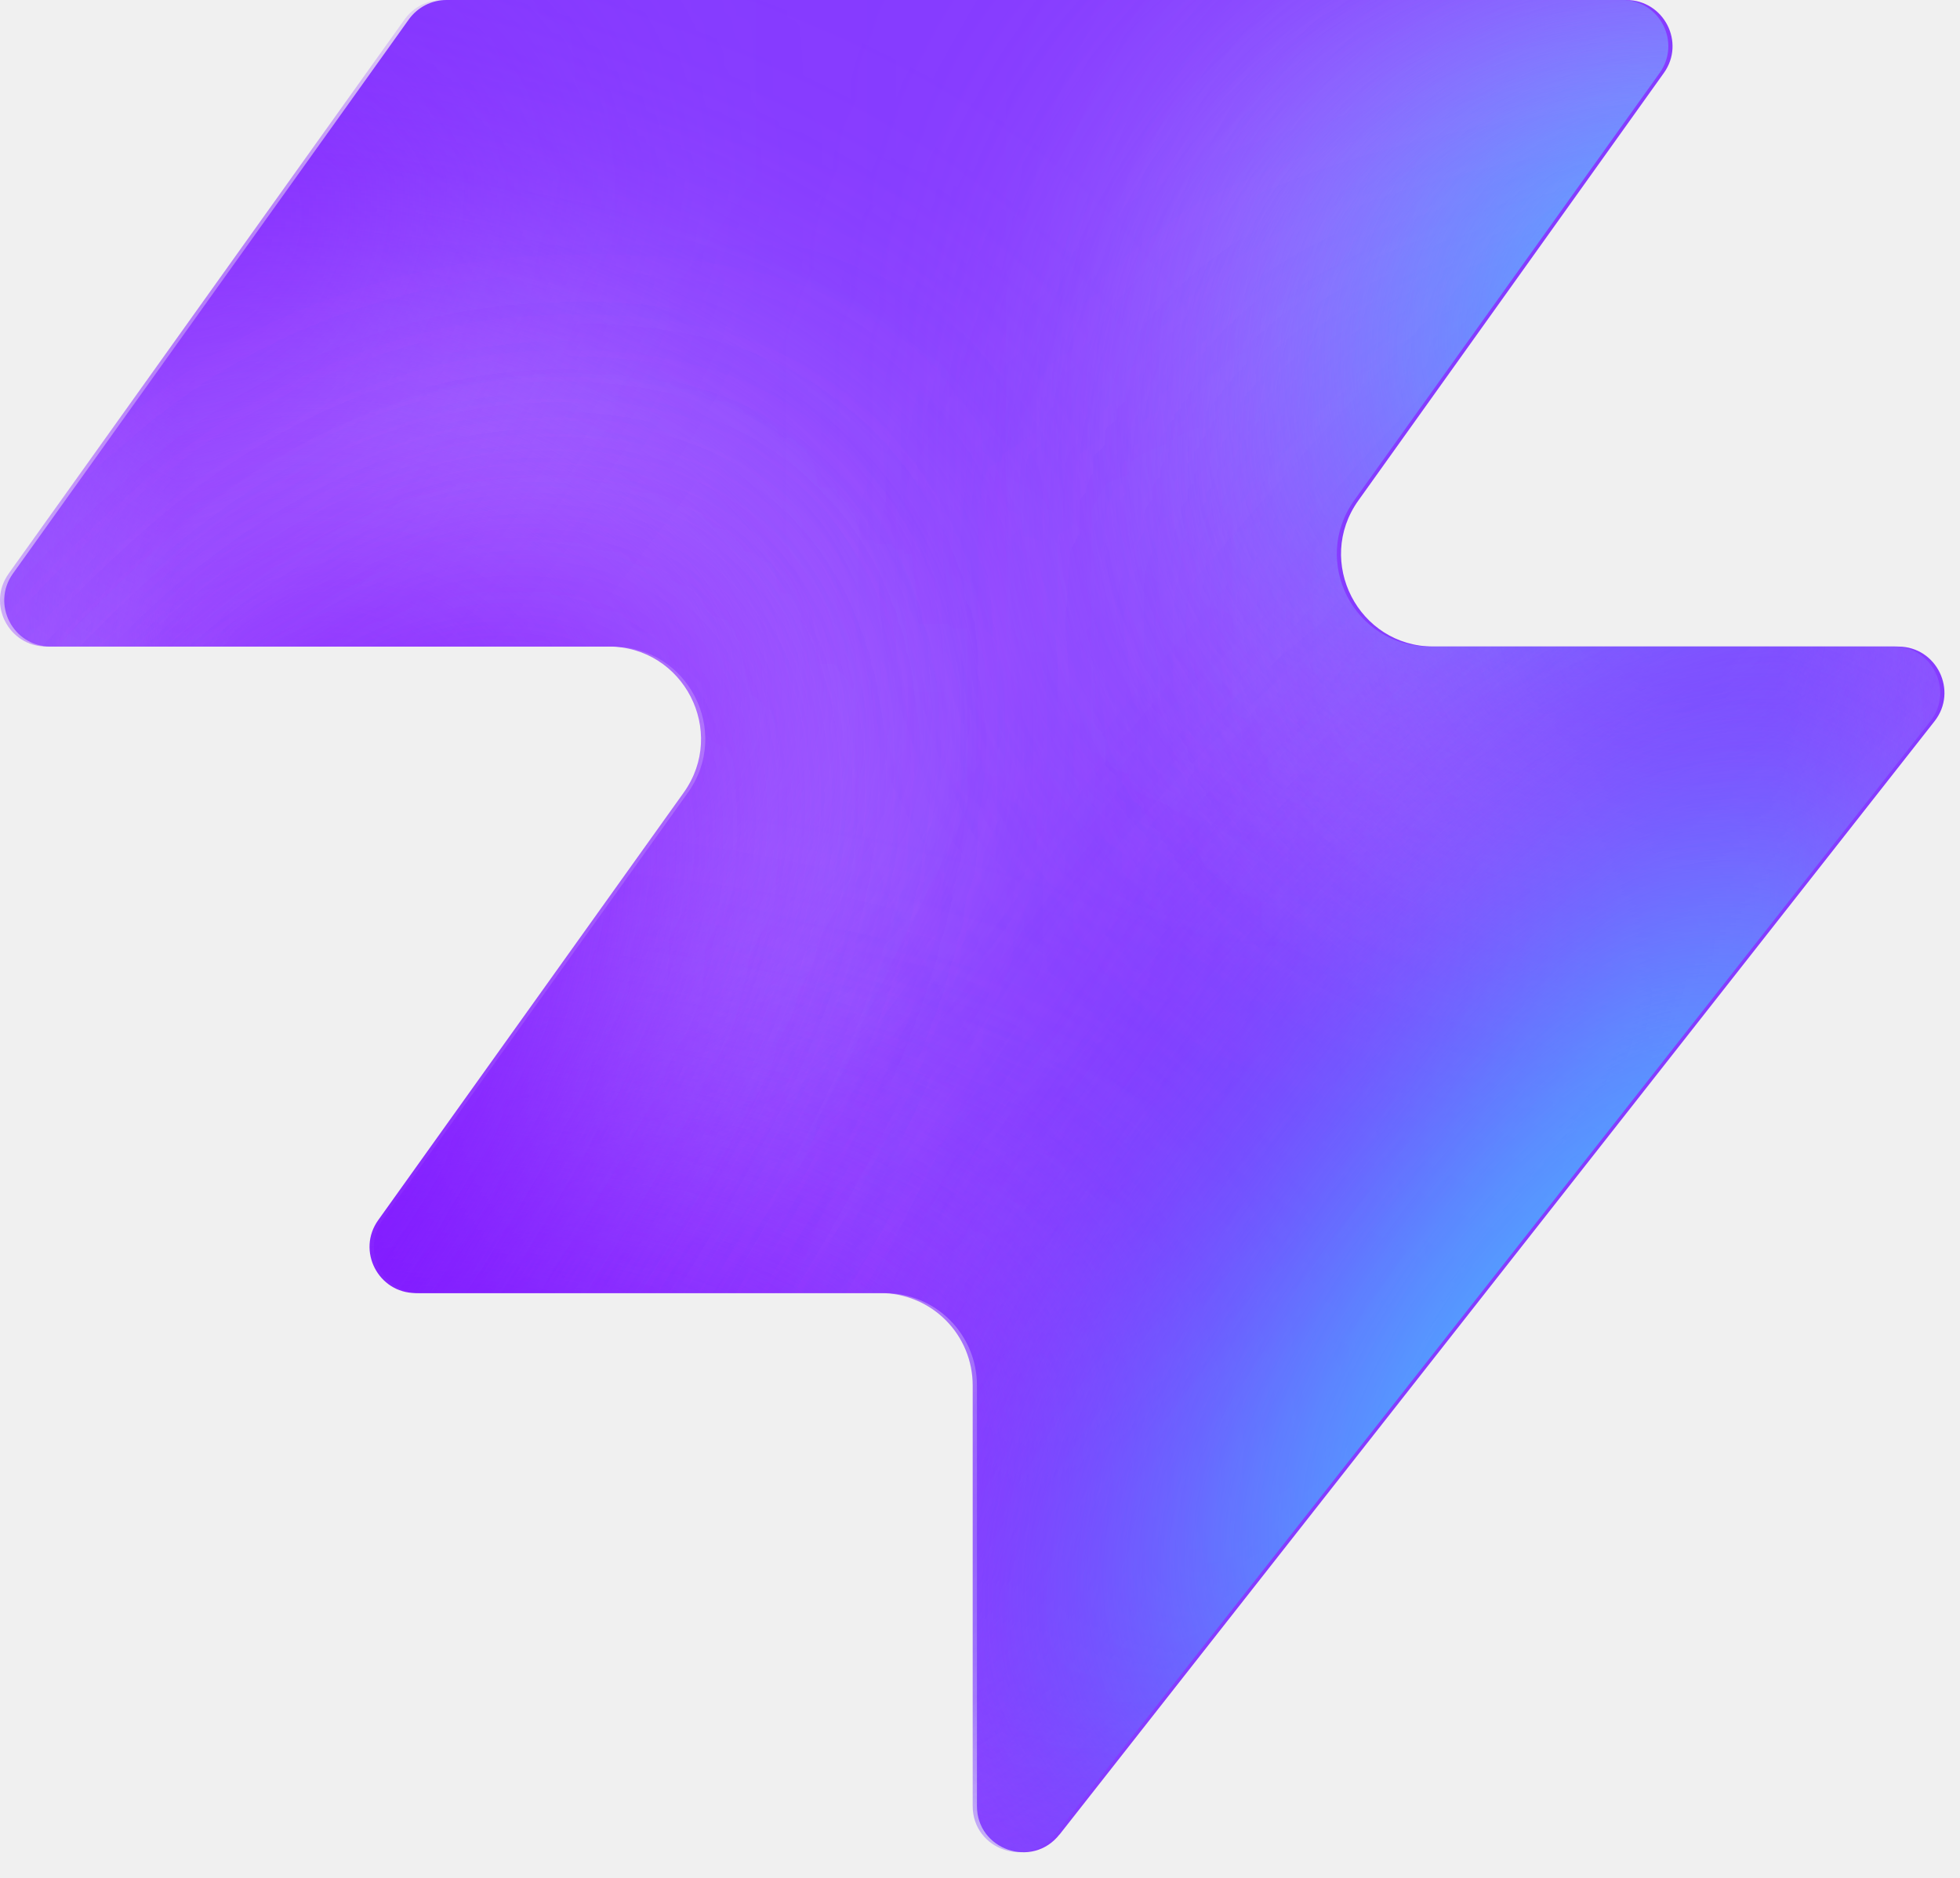
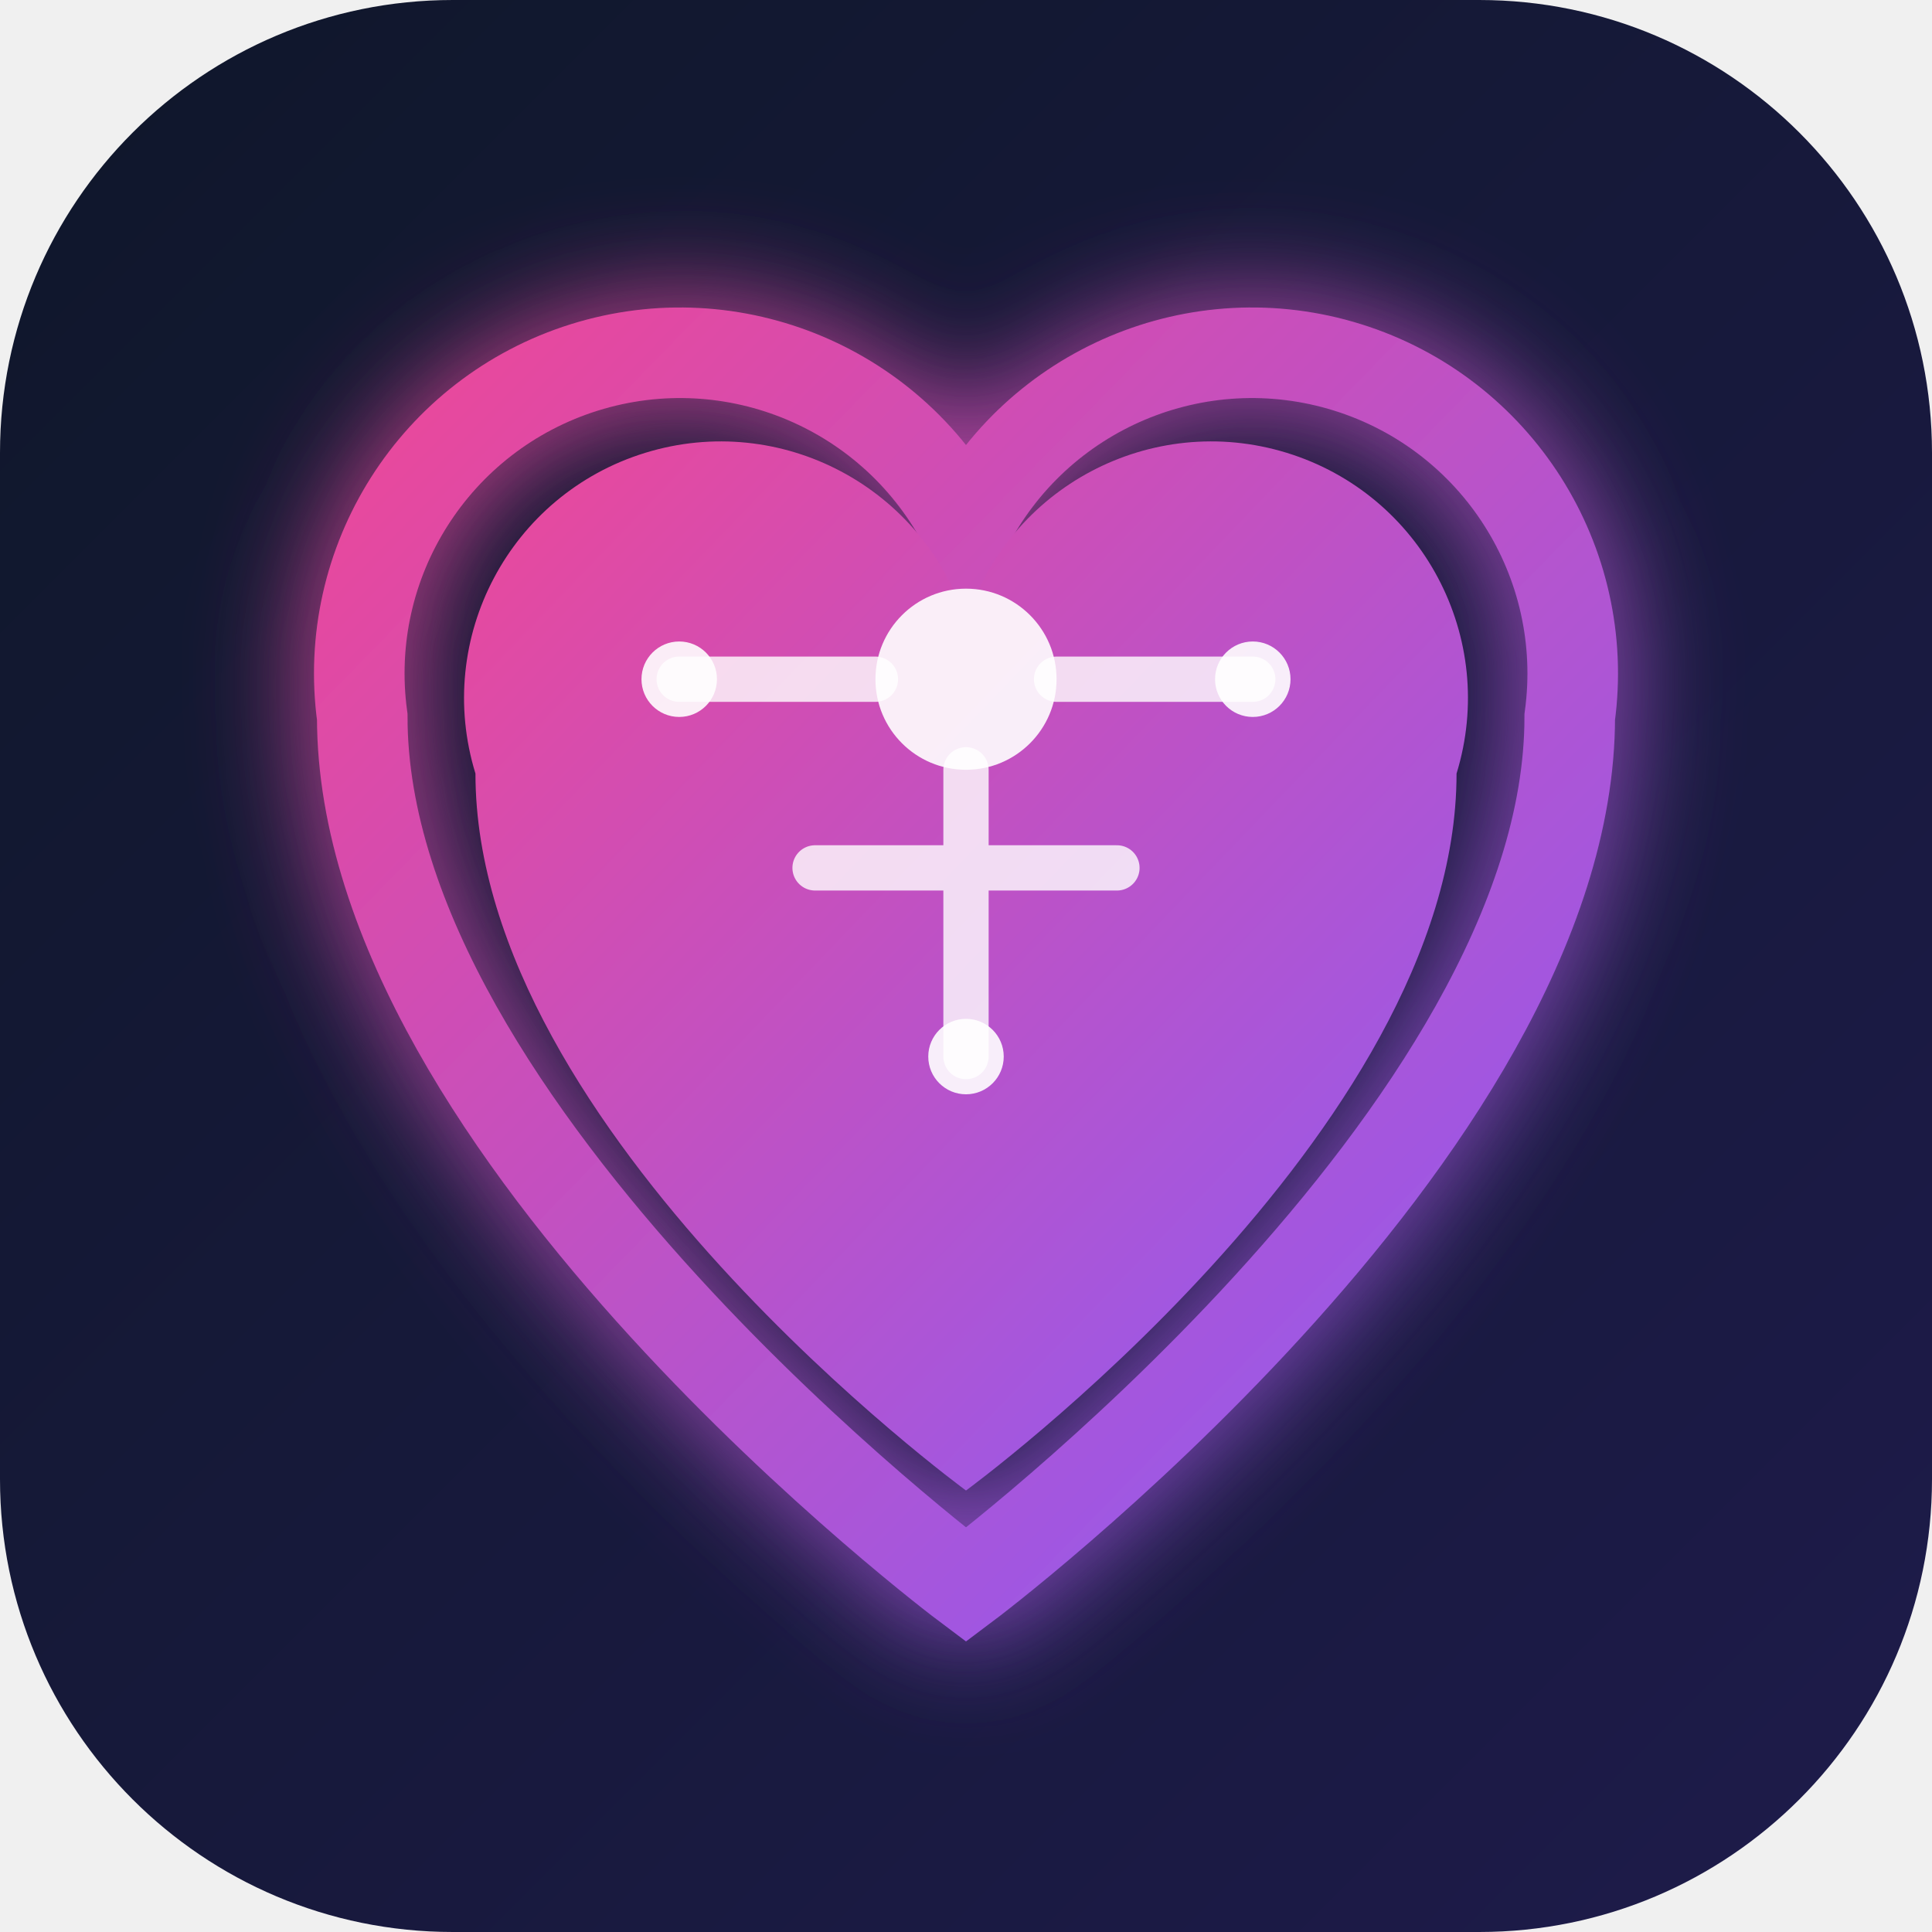
- <svg xmlns="http://www.w3.org/2000/svg" width="48" height="46" fill="none" viewBox="0 0 48 46">
-   <path fill="#863bff" d="M25.946 44.938c-.664.845-2.021.375-2.021-.698V33.937a2.26 2.26 0 0 0-2.262-2.262H10.287c-.92 0-1.456-1.04-.92-1.788l7.48-10.471c1.07-1.497 0-3.578-1.842-3.578H1.237c-.92 0-1.456-1.04-.92-1.788L10.013.474c.214-.297.556-.474.92-.474h28.894c.92 0 1.456 1.04.92 1.788l-7.48 10.471c-1.07 1.498 0 3.579 1.842 3.579h11.377c.943 0 1.473 1.088.89 1.83L25.947 44.94z" style="fill:#863bff;fill:color(display-p3 .525 .23 1);fill-opacity:1" />
-   <mask id="a" width="48" height="46" x="0" y="0" maskUnits="userSpaceOnUse" style="mask-type:alpha">
-     <path fill="#000" d="M25.842 44.938c-.664.844-2.021.375-2.021-.698V33.937a2.26 2.26 0 0 0-2.262-2.262H10.183c-.92 0-1.456-1.04-.92-1.788l7.48-10.471c1.07-1.498 0-3.579-1.842-3.579H1.133c-.92 0-1.456-1.04-.92-1.787L9.91.473c.214-.297.556-.474.92-.474h28.894c.92 0 1.456 1.04.92 1.788l-7.48 10.471c-1.07 1.498 0 3.578 1.842 3.578h11.377c.943 0 1.473 1.088.89 1.832L25.843 44.94z" style="fill:#000;fill-opacity:1" />
-   </mask>
-   <g mask="url(#a)">
-     <g filter="url(#b)">
-       <ellipse cx="5.508" cy="14.704" fill="#ede6ff" rx="5.508" ry="14.704" style="fill:#ede6ff;fill:color(display-p3 .927 .903 1);fill-opacity:1" transform="matrix(.00324 1 1 -.00324 -4.47 31.516)" />
-     </g>
-     <g filter="url(#c)">
-       <ellipse cx="10.399" cy="29.851" fill="#ede6ff" rx="10.399" ry="29.851" style="fill:#ede6ff;fill:color(display-p3 .927 .903 1);fill-opacity:1" transform="matrix(.00324 1 1 -.00324 -39.328 7.883)" />
-     </g>
-     <g filter="url(#d)">
-       <ellipse cx="5.508" cy="30.487" fill="#7e14ff" rx="5.508" ry="30.487" style="fill:#7e14ff;fill:color(display-p3 .492 .077 1);fill-opacity:1" transform="rotate(89.814 -25.913 -14.639)scale(1 -1)" />
-     </g>
-     <g filter="url(#e)">
-       <ellipse cx="5.508" cy="30.599" fill="#7e14ff" rx="5.508" ry="30.599" style="fill:#7e14ff;fill:color(display-p3 .492 .077 1);fill-opacity:1" transform="rotate(89.814 -32.644 -3.334)scale(1 -1)" />
-     </g>
-     <g filter="url(#f)">
-       <ellipse cx="5.508" cy="30.599" fill="#7e14ff" rx="5.508" ry="30.599" style="fill:#7e14ff;fill:color(display-p3 .492 .077 1);fill-opacity:1" transform="matrix(.00324 1 1 -.00324 -34.34 30.47)" />
-     </g>
-     <g filter="url(#g)">
-       <ellipse cx="14.072" cy="22.078" fill="#ede6ff" rx="14.072" ry="22.078" style="fill:#ede6ff;fill:color(display-p3 .927 .903 1);fill-opacity:1" transform="rotate(93.35 24.506 48.493)scale(-1 1)" />
-     </g>
-     <g filter="url(#h)">
-       <ellipse cx="3.47" cy="21.501" fill="#7e14ff" rx="3.47" ry="21.501" style="fill:#7e14ff;fill:color(display-p3 .492 .077 1);fill-opacity:1" transform="rotate(89.009 28.708 47.59)scale(-1 1)" />
-     </g>
-     <g filter="url(#i)">
-       <ellipse cx="3.47" cy="21.501" fill="#7e14ff" rx="3.47" ry="21.501" style="fill:#7e14ff;fill:color(display-p3 .492 .077 1);fill-opacity:1" transform="rotate(89.009 28.708 47.59)scale(-1 1)" />
-     </g>
-     <g filter="url(#j)">
-       <ellipse cx=".387" cy="8.972" fill="#7e14ff" rx="4.407" ry="29.108" style="fill:#7e14ff;fill:color(display-p3 .492 .077 1);fill-opacity:1" transform="rotate(39.51 .387 8.972)" />
-     </g>
-     <g filter="url(#k)">
-       <ellipse cx="47.523" cy="-6.092" fill="#7e14ff" rx="4.407" ry="29.108" style="fill:#7e14ff;fill:color(display-p3 .492 .077 1);fill-opacity:1" transform="rotate(37.892 47.523 -6.092)" />
-     </g>
-     <g filter="url(#l)">
-       <ellipse cx="41.412" cy="6.333" fill="#47bfff" rx="5.971" ry="9.665" style="fill:#47bfff;fill:color(display-p3 .28 .748 1);fill-opacity:1" transform="rotate(37.892 41.412 6.333)" />
-     </g>
-     <g filter="url(#m)">
-       <ellipse cx="-1.879" cy="38.332" fill="#7e14ff" rx="4.407" ry="29.108" style="fill:#7e14ff;fill:color(display-p3 .492 .077 1);fill-opacity:1" transform="rotate(37.892 -1.88 38.332)" />
-     </g>
-     <g filter="url(#n)">
-       <ellipse cx="-1.879" cy="38.332" fill="#7e14ff" rx="4.407" ry="29.108" style="fill:#7e14ff;fill:color(display-p3 .492 .077 1);fill-opacity:1" transform="rotate(37.892 -1.88 38.332)" />
-     </g>
-     <g filter="url(#o)">
-       <ellipse cx="35.651" cy="29.907" fill="#7e14ff" rx="4.407" ry="29.108" style="fill:#7e14ff;fill:color(display-p3 .492 .077 1);fill-opacity:1" transform="rotate(37.892 35.651 29.907)" />
-     </g>
-     <g filter="url(#p)">
-       <ellipse cx="38.418" cy="32.4" fill="#47bfff" rx="5.971" ry="15.297" style="fill:#47bfff;fill:color(display-p3 .28 .748 1);fill-opacity:1" transform="rotate(37.892 38.418 32.4)" />
-     </g>
-   </g>
+ <svg xmlns="http://www.w3.org/2000/svg" viewBox="0 0 512 512">
  <defs>
-     <filter id="b" width="60.045" height="41.654" x="-19.77" y="16.149" color-interpolation-filters="sRGB" filterUnits="userSpaceOnUse">
-       <feFlood flood-opacity="0" result="BackgroundImageFix" />
-       <feBlend in="SourceGraphic" in2="BackgroundImageFix" result="shape" />
-       <feGaussianBlur result="effect1_foregroundBlur_2002_17158" stdDeviation="7.659" />
-     </filter>
-     <filter id="c" width="90.34" height="51.437" x="-54.613" y="-7.533" color-interpolation-filters="sRGB" filterUnits="userSpaceOnUse">
-       <feFlood flood-opacity="0" result="BackgroundImageFix" />
-       <feBlend in="SourceGraphic" in2="BackgroundImageFix" result="shape" />
-       <feGaussianBlur result="effect1_foregroundBlur_2002_17158" stdDeviation="7.659" />
-     </filter>
-     <filter id="d" width="79.355" height="29.4" x="-49.64" y="2.03" color-interpolation-filters="sRGB" filterUnits="userSpaceOnUse">
-       <feFlood flood-opacity="0" result="BackgroundImageFix" />
-       <feBlend in="SourceGraphic" in2="BackgroundImageFix" result="shape" />
-       <feGaussianBlur result="effect1_foregroundBlur_2002_17158" stdDeviation="4.596" />
-     </filter>
-     <filter id="e" width="79.579" height="29.4" x="-45.045" y="20.029" color-interpolation-filters="sRGB" filterUnits="userSpaceOnUse">
-       <feFlood flood-opacity="0" result="BackgroundImageFix" />
-       <feBlend in="SourceGraphic" in2="BackgroundImageFix" result="shape" />
-       <feGaussianBlur result="effect1_foregroundBlur_2002_17158" stdDeviation="4.596" />
-     </filter>
-     <filter id="f" width="79.579" height="29.4" x="-43.513" y="21.178" color-interpolation-filters="sRGB" filterUnits="userSpaceOnUse">
-       <feFlood flood-opacity="0" result="BackgroundImageFix" />
-       <feBlend in="SourceGraphic" in2="BackgroundImageFix" result="shape" />
-       <feGaussianBlur result="effect1_foregroundBlur_2002_17158" stdDeviation="4.596" />
-     </filter>
-     <filter id="g" width="74.749" height="58.852" x="15.756" y="-17.901" color-interpolation-filters="sRGB" filterUnits="userSpaceOnUse">
-       <feFlood flood-opacity="0" result="BackgroundImageFix" />
-       <feBlend in="SourceGraphic" in2="BackgroundImageFix" result="shape" />
-       <feGaussianBlur result="effect1_foregroundBlur_2002_17158" stdDeviation="7.659" />
-     </filter>
-     <filter id="h" width="61.377" height="25.362" x="23.548" y="2.284" color-interpolation-filters="sRGB" filterUnits="userSpaceOnUse">
-       <feFlood flood-opacity="0" result="BackgroundImageFix" />
-       <feBlend in="SourceGraphic" in2="BackgroundImageFix" result="shape" />
-       <feGaussianBlur result="effect1_foregroundBlur_2002_17158" stdDeviation="4.596" />
-     </filter>
-     <filter id="i" width="61.377" height="25.362" x="23.548" y="2.284" color-interpolation-filters="sRGB" filterUnits="userSpaceOnUse">
-       <feFlood flood-opacity="0" result="BackgroundImageFix" />
-       <feBlend in="SourceGraphic" in2="BackgroundImageFix" result="shape" />
-       <feGaussianBlur result="effect1_foregroundBlur_2002_17158" stdDeviation="4.596" />
-     </filter>
-     <filter id="j" width="56.045" height="63.649" x="-27.636" y="-22.853" color-interpolation-filters="sRGB" filterUnits="userSpaceOnUse">
-       <feFlood flood-opacity="0" result="BackgroundImageFix" />
-       <feBlend in="SourceGraphic" in2="BackgroundImageFix" result="shape" />
-       <feGaussianBlur result="effect1_foregroundBlur_2002_17158" stdDeviation="4.596" />
-     </filter>
-     <filter id="k" width="54.814" height="64.646" x="20.116" y="-38.415" color-interpolation-filters="sRGB" filterUnits="userSpaceOnUse">
-       <feFlood flood-opacity="0" result="BackgroundImageFix" />
-       <feBlend in="SourceGraphic" in2="BackgroundImageFix" result="shape" />
-       <feGaussianBlur result="effect1_foregroundBlur_2002_17158" stdDeviation="4.596" />
-     </filter>
-     <filter id="l" width="33.541" height="35.313" x="24.641" y="-11.323" color-interpolation-filters="sRGB" filterUnits="userSpaceOnUse">
-       <feFlood flood-opacity="0" result="BackgroundImageFix" />
-       <feBlend in="SourceGraphic" in2="BackgroundImageFix" result="shape" />
-       <feGaussianBlur result="effect1_foregroundBlur_2002_17158" stdDeviation="4.596" />
-     </filter>
-     <filter id="m" width="54.814" height="64.646" x="-29.286" y="6.009" color-interpolation-filters="sRGB" filterUnits="userSpaceOnUse">
-       <feFlood flood-opacity="0" result="BackgroundImageFix" />
-       <feBlend in="SourceGraphic" in2="BackgroundImageFix" result="shape" />
-       <feGaussianBlur result="effect1_foregroundBlur_2002_17158" stdDeviation="4.596" />
-     </filter>
-     <filter id="n" width="54.814" height="64.646" x="-29.286" y="6.009" color-interpolation-filters="sRGB" filterUnits="userSpaceOnUse">
-       <feFlood flood-opacity="0" result="BackgroundImageFix" />
-       <feBlend in="SourceGraphic" in2="BackgroundImageFix" result="shape" />
-       <feGaussianBlur result="effect1_foregroundBlur_2002_17158" stdDeviation="4.596" />
-     </filter>
-     <filter id="o" width="54.814" height="64.646" x="8.244" y="-2.416" color-interpolation-filters="sRGB" filterUnits="userSpaceOnUse">
-       <feFlood flood-opacity="0" result="BackgroundImageFix" />
-       <feBlend in="SourceGraphic" in2="BackgroundImageFix" result="shape" />
-       <feGaussianBlur result="effect1_foregroundBlur_2002_17158" stdDeviation="4.596" />
-     </filter>
-     <filter id="p" width="39.409" height="43.623" x="18.713" y="10.588" color-interpolation-filters="sRGB" filterUnits="userSpaceOnUse">
-       <feFlood flood-opacity="0" result="BackgroundImageFix" />
-       <feBlend in="SourceGraphic" in2="BackgroundImageFix" result="shape" />
-       <feGaussianBlur result="effect1_foregroundBlur_2002_17158" stdDeviation="4.596" />
+     <linearGradient id="bg" x1="0%" y1="0%" x2="100%" y2="100%">
+       <stop offset="0%" stop-color="#0f172a" />
+       <stop offset="100%" stop-color="#1e1b4b" />
+     </linearGradient>
+     <linearGradient id="heart" x1="0%" y1="0%" x2="100%" y2="100%">
+       <stop offset="0%" stop-color="#ec4899" />
+       <stop offset="100%" stop-color="#8b5cf6" />
+     </linearGradient>
+     <filter id="glow" x="-20%" y="-20%" width="140%" height="140%">
+       <feGaussianBlur stdDeviation="15" result="blur" />
+       <feComposite in="SourceGraphic" in2="blur" operator="over" />
    </filter>
  </defs>
+   <rect width="512" height="512" rx="120" fill="url(#bg)" />
+   <path d="M256 420 c0 0 -160 -120 -160 -230 a85 85 0 0 1 160 -50 a85 85 0 0 1 160 50 c0 110 -160 230 -160 230 z" fill="none" stroke="url(#heart)" stroke-width="24" filter="url(#glow)" />
+   <path d="M256 395 c0 0 -130 -95 -130 -190 a65 65 0 0 1 130 -40 a65 65 0 0 1 130 40 c0 95 -130 190 -130 190 z" fill="url(#heart)" />
+   <circle cx="256" cy="180" r="24" fill="#fff" opacity="0.9" />
+   <path d="M 256 204 L 256 280 M 180 180 L 232 180 M 332 180 L 280 180 M 216 230 L 296 230" stroke="#fff" stroke-width="12" stroke-linecap="round" opacity="0.8" />
+   <circle cx="256" cy="280" r="10" fill="#fff" opacity="0.9" />
+   <circle cx="180" cy="180" r="10" fill="#fff" opacity="0.9" />
+   <circle cx="332" cy="180" r="10" fill="#fff" opacity="0.9" />
</svg>
